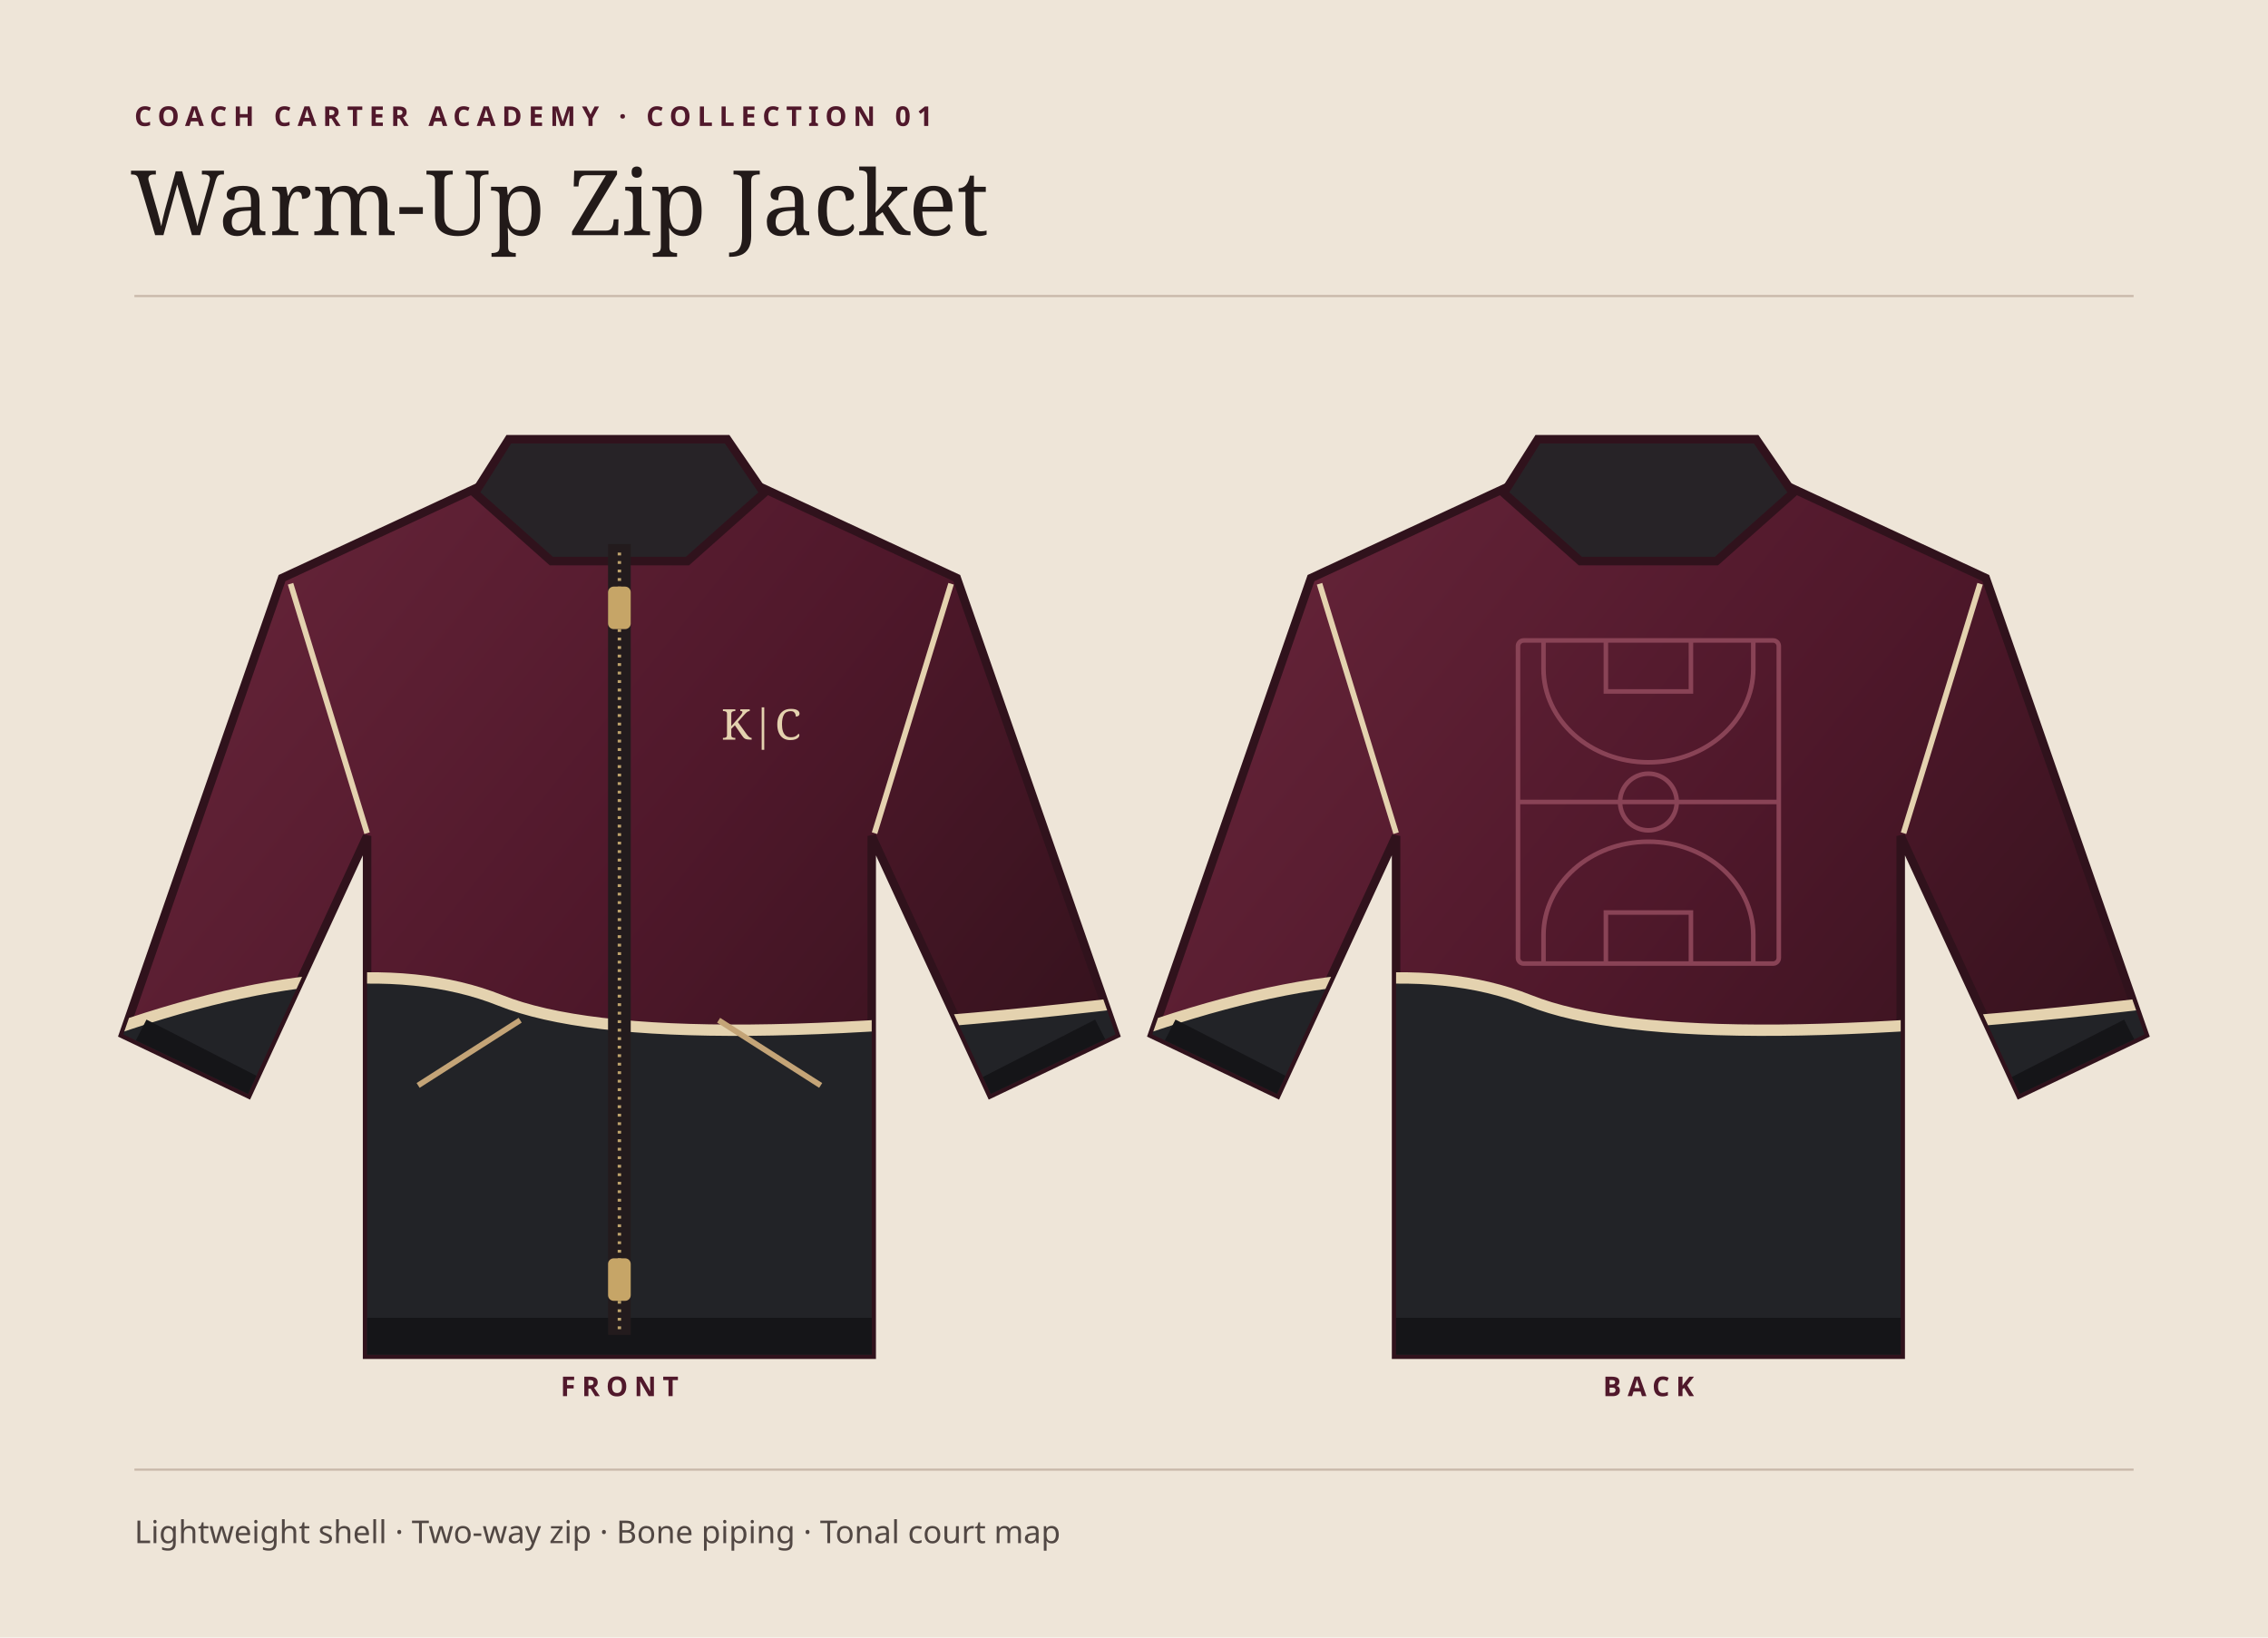
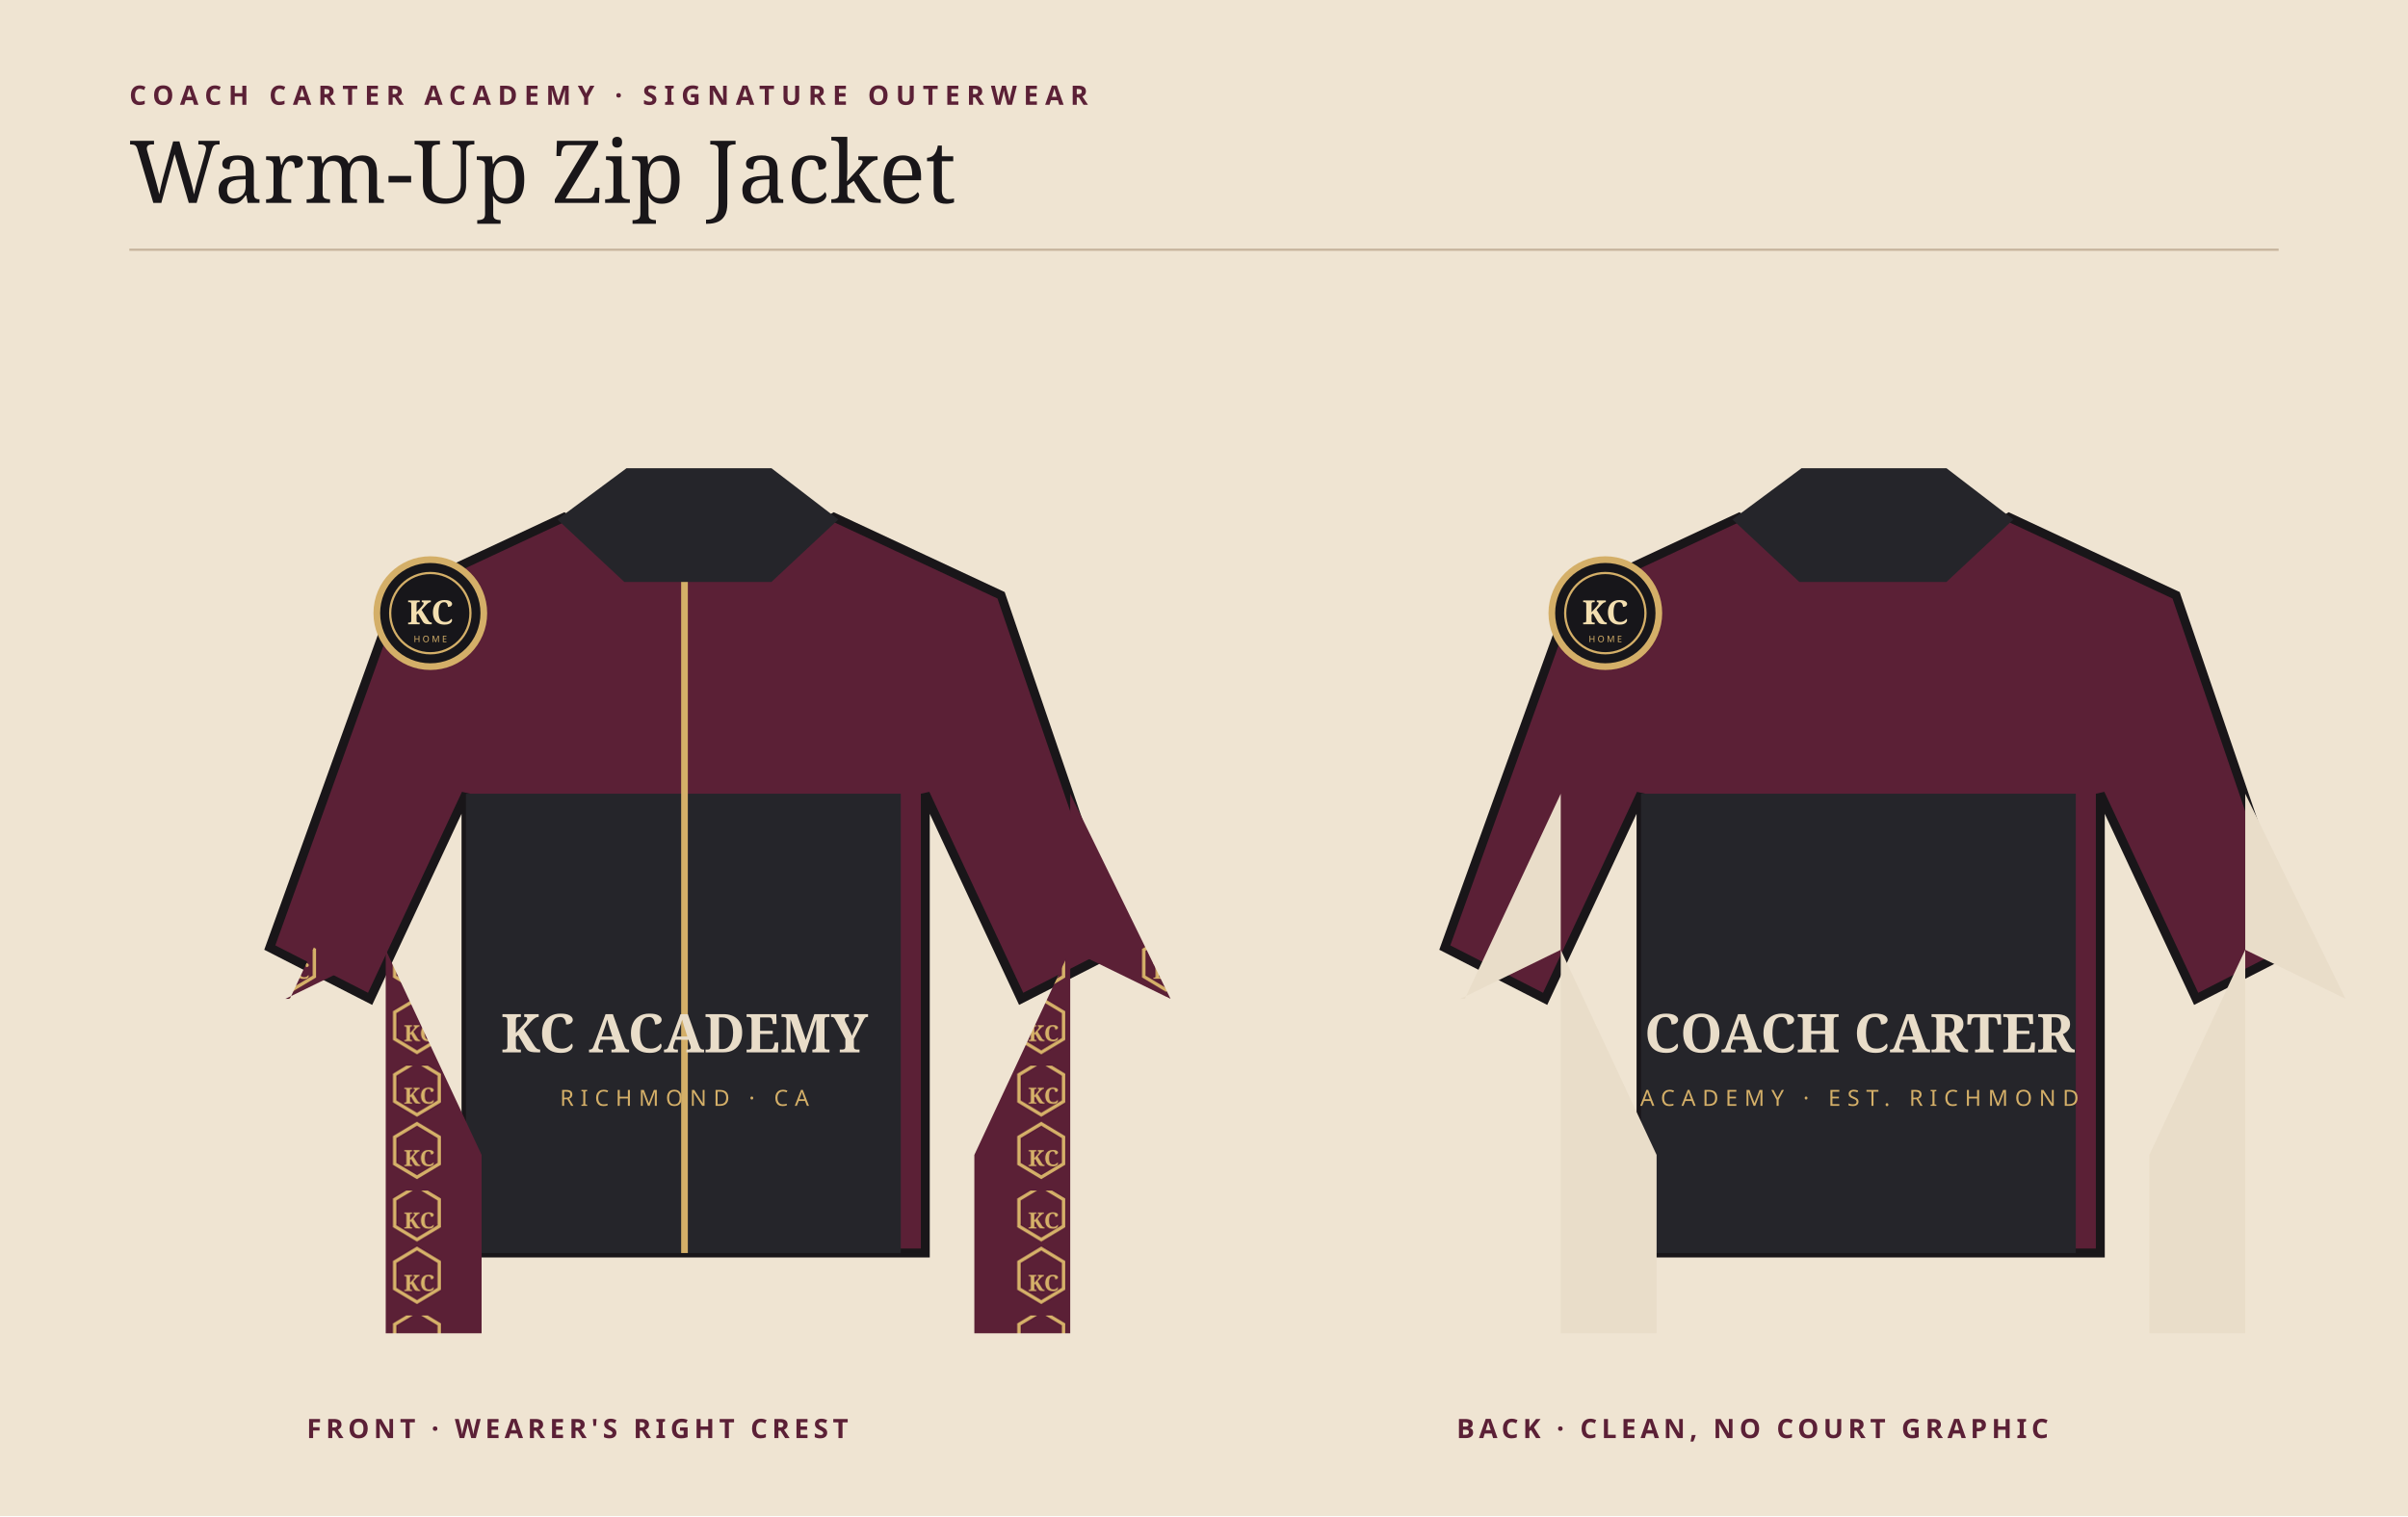
- <svg xmlns="http://www.w3.org/2000/svg" viewBox="0 0 1080 780" role="img" aria-labelledby="title">
+ <svg xmlns="http://www.w3.org/2000/svg" viewBox="0 0 1080 680" role="img" aria-labelledby="t d">
  <defs>
-     <linearGradient id="shell" x2="1" y2=".7" gradientUnits="objectBoundingBox">
-       <stop stop-color="#69263b" />
-       <stop offset=".55" stop-color="#50182b" />
-       <stop offset="1" stop-color="#33121c" />
-     </linearGradient>
-     <path id="body" d="M138 121l69-32 26 16h48l26-16 69 32 56 161-44 21-42-91v183H168V212l-42 91-44-21z" />
-     <clipPath id="clip">
-       <use href="#body" />
-     </clipPath>
-     <g id="jacket">
-       <use href="#body" fill="url(#shell)" stroke="#30121c" stroke-width="3" />
-       <g clip-path="url(#clip)">
-         <path d="M60 287q100-39 155-17t243-2l-5 155H66Z" fill="#222327" />
-         <path d="M60 287q100-39 155-17t243-2" fill="none" stroke="#e4d2af" stroke-width="4" />
-         <path d="M163 389h187M87 283l45 23m296-23-45 23" stroke="#151518" stroke-width="14" />
-       </g>
-       <path d="M206 91l12-19h77l13 19-27 24h-48z" fill="#272327" stroke="#30121c" stroke-width="3" />
-       <path d="M168 211l-27-88m206 88 27-88" fill="none" stroke="#e4d2af" stroke-width="2" />
+     <pattern id="kc" width="56" height="56" patternUnits="userSpaceOnUse">
+       <rect width="56" height="56" fill="#5b2036" />
+       <path d="M17 4l10-6 10 6v12l-10 6-10-6zM17 32l10-6 10 6v12l-10 6-10-6z" fill="none" stroke="#d4af68" stroke-width="1.5" />
+       <text x="28" y="17" text-anchor="middle" fill="#d4af68" font-family="Georgia,serif" font-size="10" font-weight="700">KC</text>
+       <text x="28" y="45" text-anchor="middle" fill="#d4af68" font-family="Georgia,serif" font-size="10" font-weight="700">KC</text>
+     </pattern>
+     <g id="crest">
+       <circle r="24" fill="#17161a" stroke="#d4af68" stroke-width="3" />
+       <circle r="18" fill="none" stroke="#d4af68" stroke-width="1" />
+       <text y="5" text-anchor="middle" fill="#f3dfb0" font-family="Georgia,serif" font-size="15" font-weight="700">KC</text>
+       <text y="13" text-anchor="middle" fill="#d4af68" font-family="system-ui" font-size="4" letter-spacing="1">HOME</text>
    </g>
+     <path id="body" d="M130 125l75-35 28 17h65l28-17 75 35 54 158-45 23-43-92v206H161V214l-43 92-45-23z" />
  </defs>
-   <rect width="1080" height="780" fill="#eee5d8" />
-   <g fill="#50182b" font-family="system-ui,sans-serif" font-size="13" font-weight="700" letter-spacing="3">
-     <text x="64" y="60">COACH CARTER ACADEMY · COLLECTION 01</text>
-     <text x="295" y="665" text-anchor="middle">FRONT</text>
-     <text x="785" y="665" text-anchor="middle">BACK</text>
+   <rect width="1080" height="680" fill="#efe4d2" />
+   <text x="58" y="47" fill="#5b2036" font-family="system-ui" font-size="12" font-weight="700" letter-spacing="3">COACH CARTER ACADEMY · SIGNATURE OUTERWEAR</text>
+   <text x="58" y="91" fill="#191619" font-family="Georgia,serif" font-size="39">Warm-Up Zip Jacket</text>
+   <path d="M58 112h964" stroke="#c7b59d" />
+   <g transform="translate(48 142)">
+     <use href="#body" fill="#5b2036" stroke="#191619" stroke-width="4" />
+     <path d="M161 214v206h195V214" fill="#25252a" />
+     <path d="M80 306l45-22 43 92v80h-43V214l-43 92zM477 306l-45-22-43 92v80h43V214l45 92z" fill="url(#kc)" />
+     <path d="M259 107v313" stroke="#d4af68" stroke-width="3" />
+     <path d="M202 91l31-23h65l30 23-30 28h-66z" fill="#25252a" />
+     <use href="#crest" x="145" y="133" />
+     <text x="259" y="330" text-anchor="middle" fill="#e9ddc9" font-family="Georgia,serif" font-size="24" font-weight="700">KC ACADEMY</text>
+     <text x="259" y="354" text-anchor="middle" fill="#d4af68" font-family="system-ui" font-size="10" letter-spacing="3">RICHMOND · CA</text>
  </g>
-   <text x="62" y="112" fill="#221a19" font-family="Georgia,serif" font-size="43">Warm-Up Zip Jacket</text>
-   <path d="M64 141h952M64 700h952" stroke="#c8b8a9" />
-   <g transform="translate(-52 112) scale(1.35)">
-     <use href="#jacket" />
-     <path d="M257 109v279" stroke="#231b1d" stroke-width="8" />
-     <path d="M257 112v276" stroke="#bda26b" stroke-width="1.2" stroke-dasharray="1 2" />
-     <rect x="253" y="124" width="8" height="15" rx="2" fill="#c6a567" />
-     <rect x="253" y="361" width="8" height="15" rx="2" fill="#c6a567" />
-     <path d="M186 300l36-23m70 0 36 23" stroke="#c4a477" stroke-width="2" />
-     <text x="307" y="178" text-anchor="middle" fill="#e4d2af" font-family="Georgia,serif" font-size="15">K|C</text>
+   <g transform="translate(575 142)">
+     <use href="#body" fill="#5b2036" stroke="#191619" stroke-width="4" />
+     <path d="M161 214v206h195V214" fill="#25252a" />
+     <path d="M80 306l45-22 43 92v80h-43V214l-43 92zM477 306l-45-22-43 92v80h43V214l45 92z" fill="#e9ddc9" />
+     <path d="M202 91l31-23h65l30 23-30 28h-66z" fill="#25252a" />
+     <use href="#crest" x="145" y="133" />
+     <text x="259" y="330" text-anchor="middle" fill="#e9ddc9" font-family="Georgia,serif" font-size="24" font-weight="700">COACH CARTER</text>
+     <text x="259" y="354" text-anchor="middle" fill="#d4af68" font-family="system-ui" font-size="10" letter-spacing="3">ACADEMY · EST. RICHMOND</text>
  </g>
-   <g transform="translate(438 112) scale(1.35)">
-     <use href="#jacket" />
-     <g transform="translate(211 143)" fill="none" stroke="#894356" stroke-width="1.6">
-       <rect width="92" height="114" rx="2" />
-       <path d="M0 57h92M31 0v18h30V0m-30 114V96h30v18M9 0v10a37 33 0 0 0 74 0V0M9 114v-10a37 33 0 0 1 74 0v10" />
-       <circle cx="46" cy="57" r="10" />
-     </g>
-   </g>
-   <text x="64" y="735" fill="#514743" font-family="system-ui,sans-serif" font-size="15">Lightweight shell · Two-way zip · Bone piping · Tonal court map</text>
+   <text x="259" y="645" text-anchor="middle" fill="#5b2036" font-family="system-ui" font-size="12" font-weight="700" letter-spacing="2">FRONT · WEARER'S RIGHT CREST</text>
+   <text x="786" y="645" text-anchor="middle" fill="#5b2036" font-family="system-ui" font-size="12" font-weight="700" letter-spacing="2">BACK · CLEAN, NO COURT GRAPHIC</text>
</svg>
